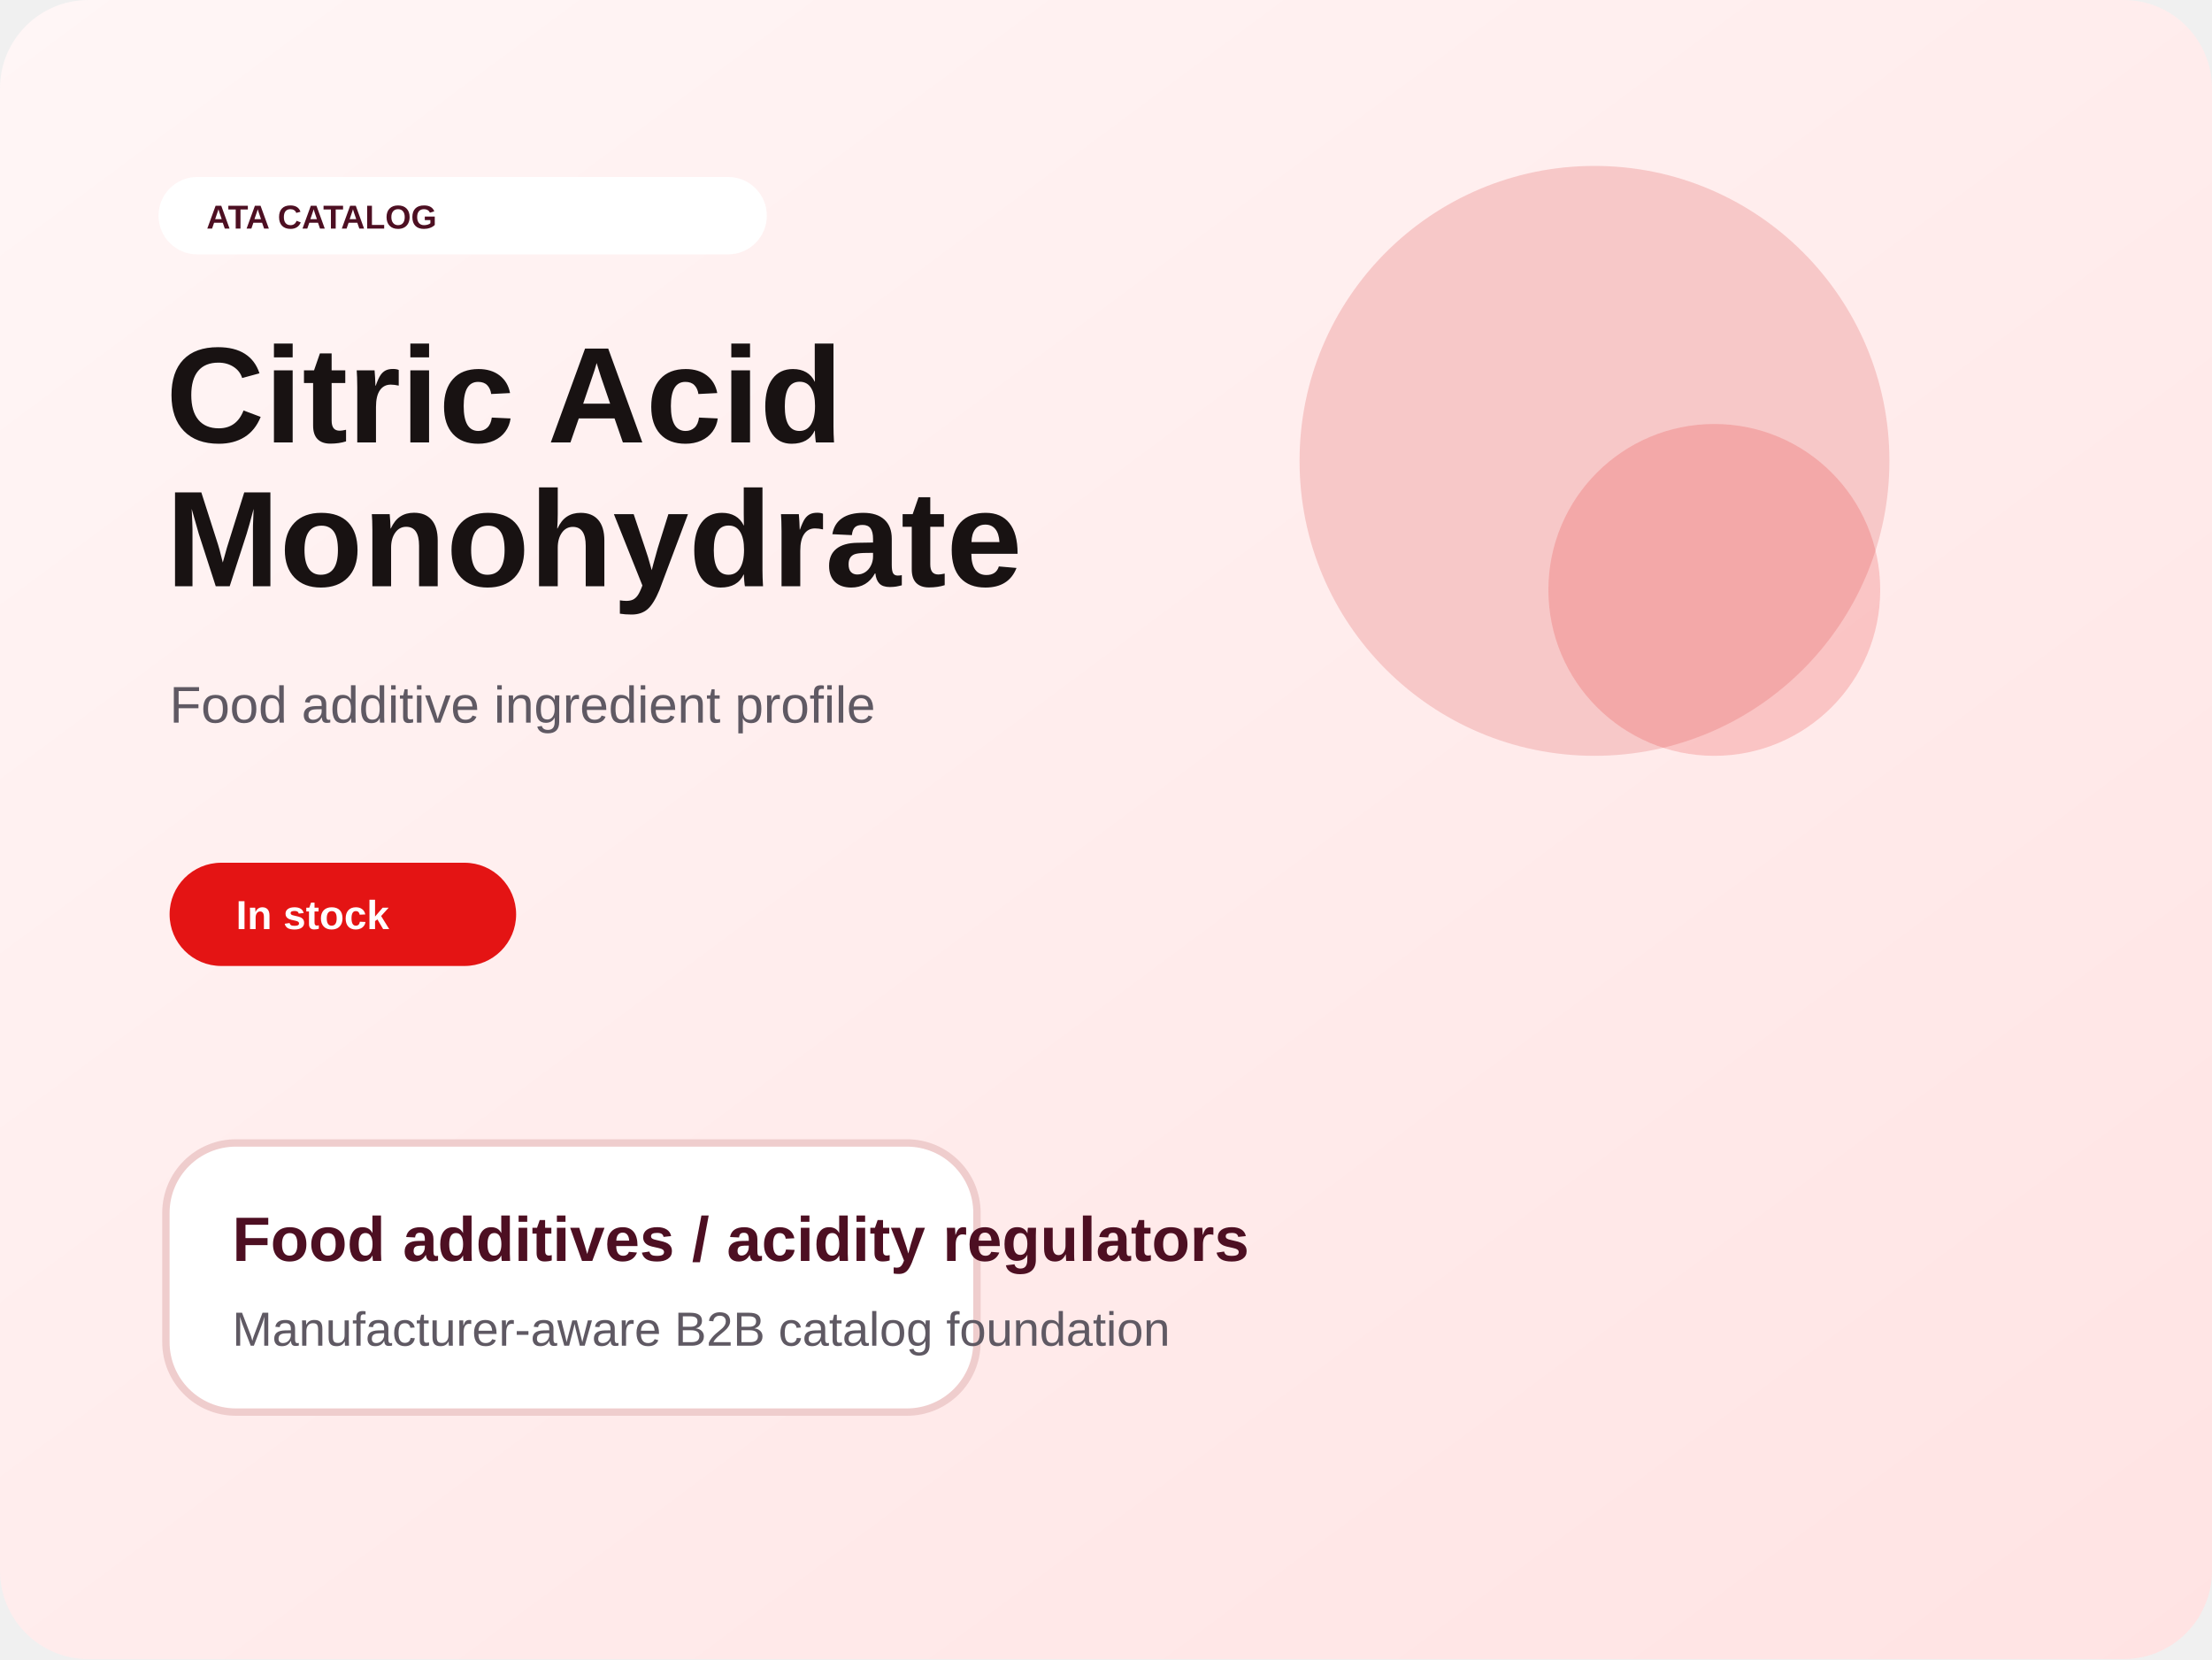
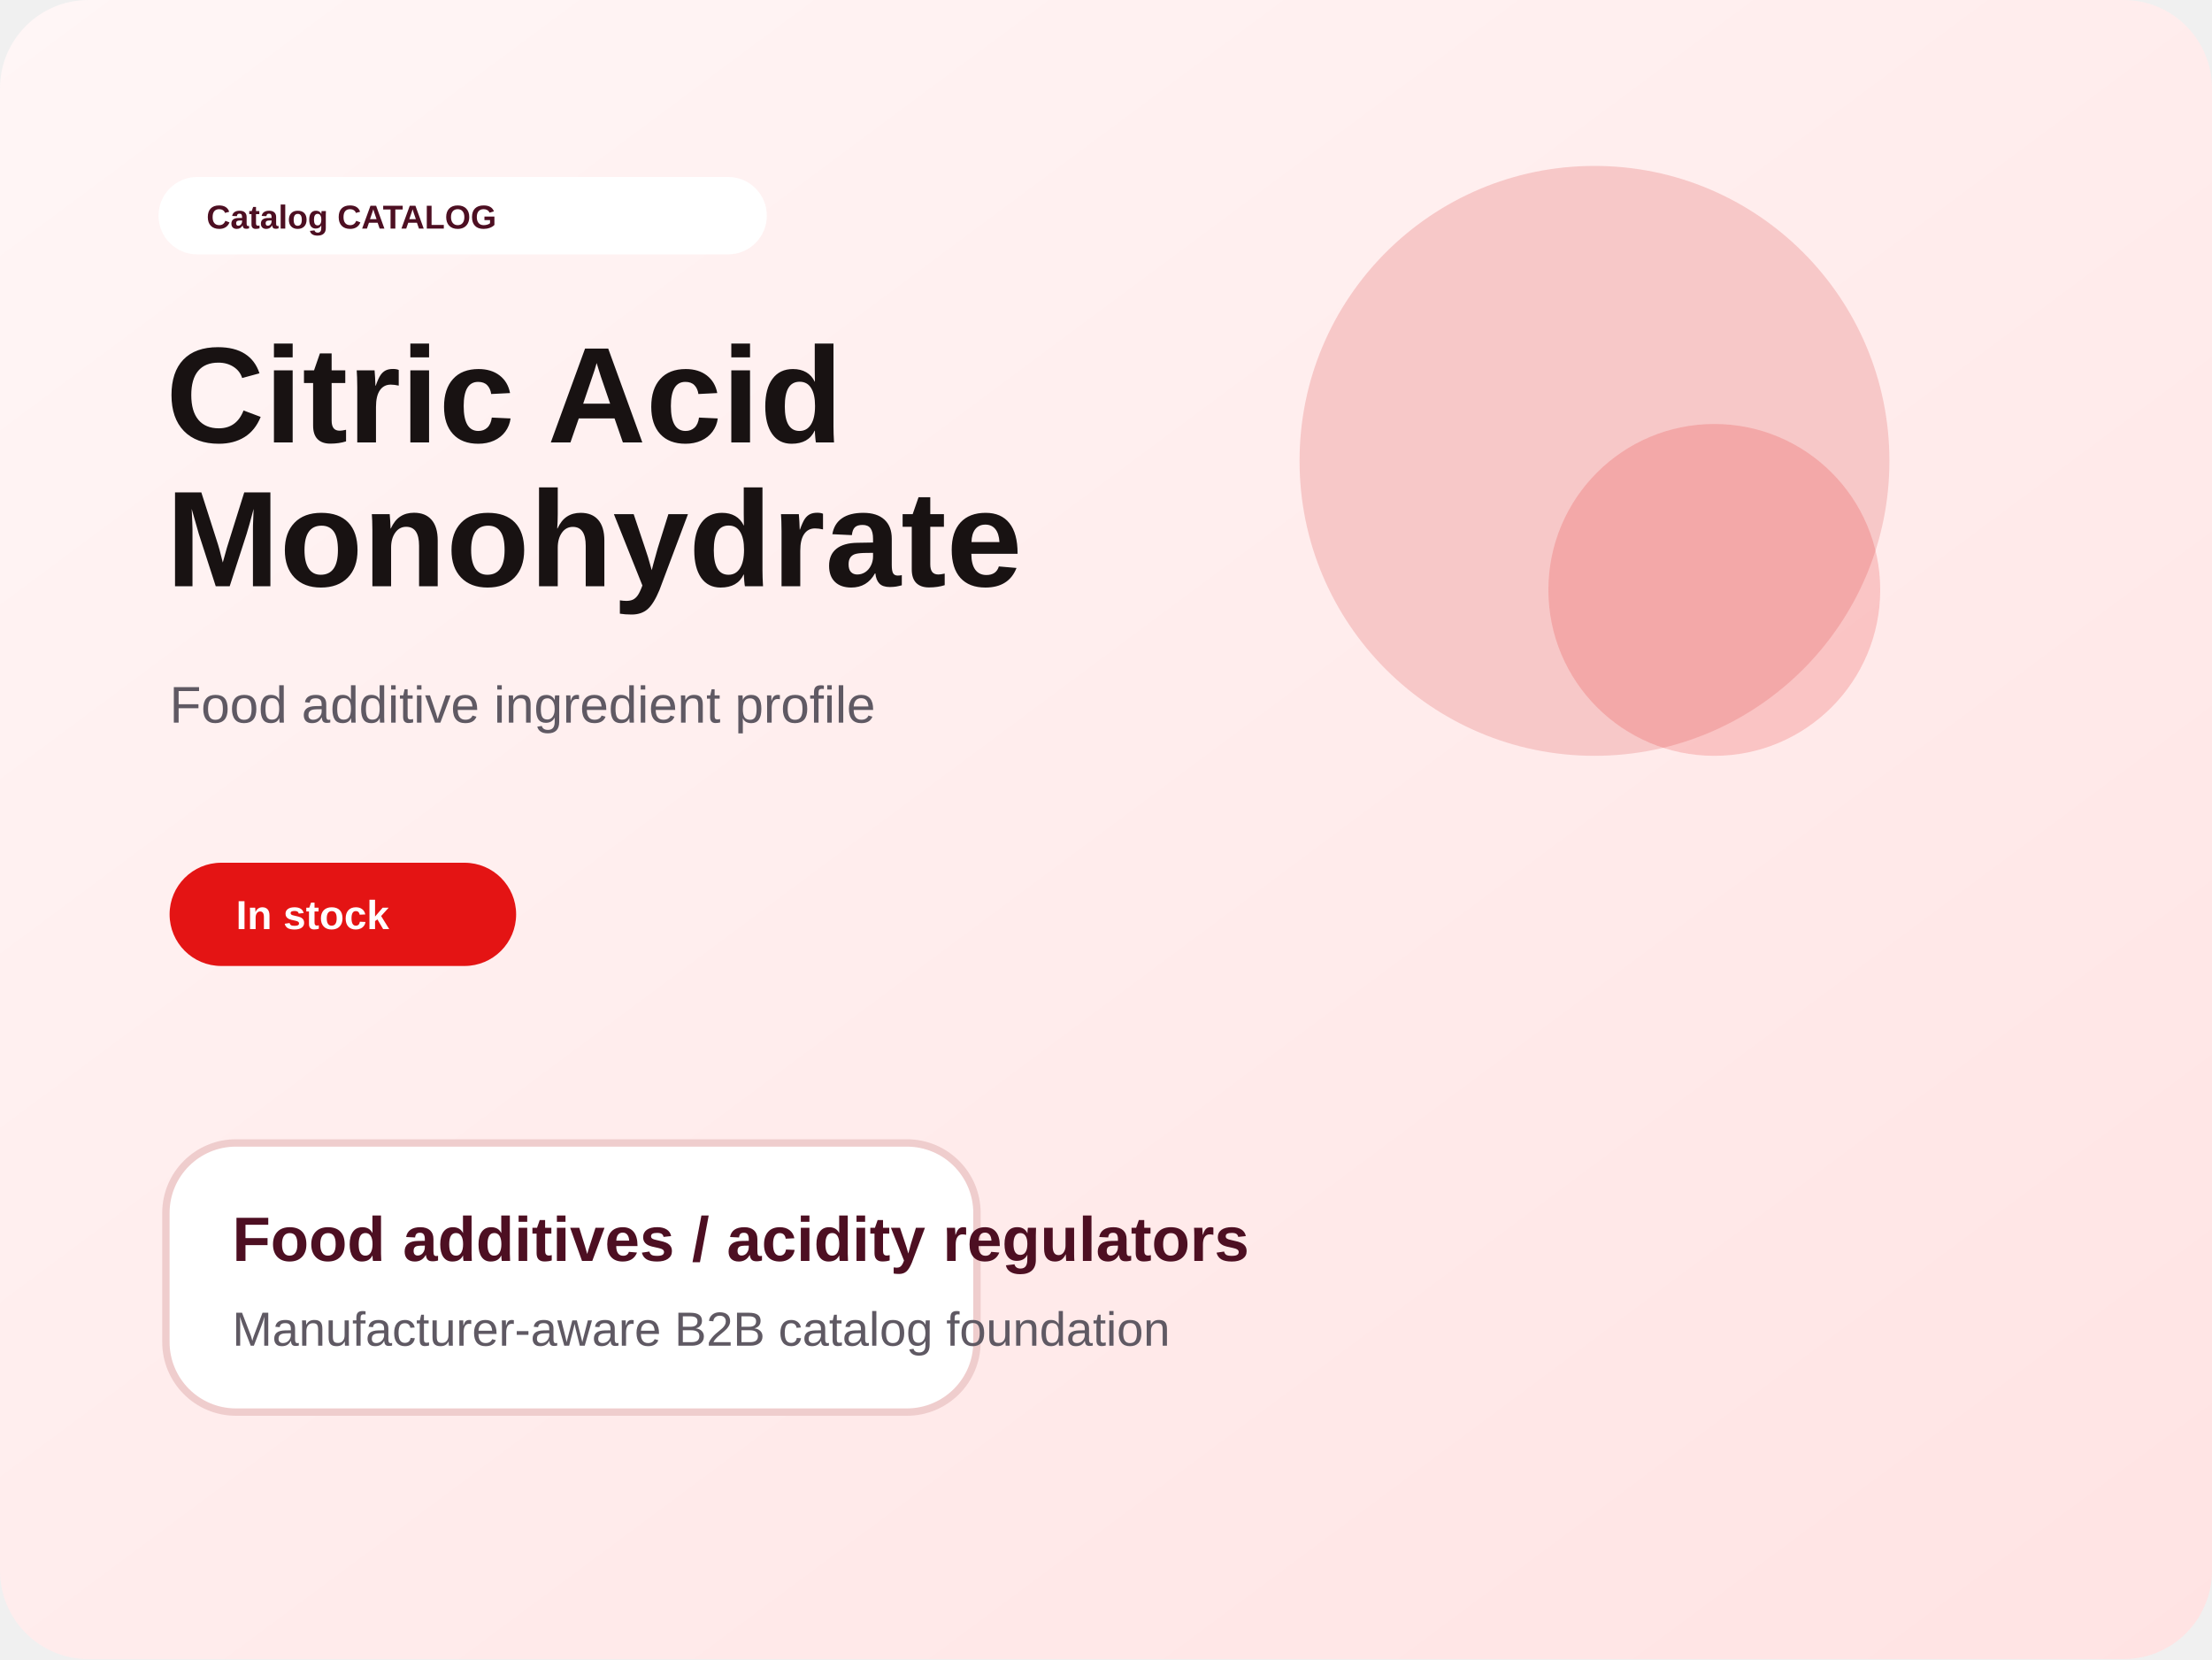
<svg xmlns="http://www.w3.org/2000/svg" viewBox="0 0 1200 900" role="img" aria-labelledby="title desc">
  <defs>
    <linearGradient id="bg" x1="0%" x2="100%" y1="0%" y2="100%">
      <stop offset="0%" stop-color="#fff6f6" />
      <stop offset="100%" stop-color="#ffe3e3" />
    </linearGradient>
  </defs>
  <rect width="1200" height="900" fill="url(#bg)" rx="48" />
  <circle cx="865" cy="250" r="160" fill="#f7c8c8" />
  <circle cx="930" cy="320" r="90" fill="#e41414" opacity="0.18" />
  <rect x="86" y="96" width="330" height="42" rx="21" fill="#ffffff" />
-   <text x="112" y="124" font-family="Arial, sans-serif" font-size="18" font-weight="700" fill="#4d0f22">ATA CATALOG</text>
+   <text x="112" y="124" font-family="Arial, sans-serif" font-size="18" font-weight="700" fill="#4d0f22">Catalog CATALOG</text>
  <text x="90" y="240" font-family="Arial, sans-serif" font-size="74" font-weight="800" fill="#181212">Citric Acid</text>
  <text x="90" y="318" font-family="Arial, sans-serif" font-size="74" font-weight="800" fill="#181212">Monohydrate</text>
  <text x="92" y="392" font-family="Arial, sans-serif" font-size="28" fill="#5f5963">Food additive ingredient profile</text>
  <rect x="92" y="468" width="188" height="56" rx="28" fill="#e41414" />
  <text x="128" y="504" font-family="Arial, sans-serif" font-size="22" font-weight="700" fill="#ffffff">In stock</text>
  <rect x="90" y="620" width="440" height="146" rx="38" fill="#ffffff" stroke="#efcdcd" stroke-width="4" />
  <text x="126" y="684" font-family="Arial, sans-serif" font-size="34" font-weight="700" fill="#4d0f22">Food additives / acidity regulators</text>
  <text x="126" y="730" font-family="Arial, sans-serif" font-size="26" fill="#5f5963">Manufacturer-aware B2B catalog foundation</text>
</svg>
